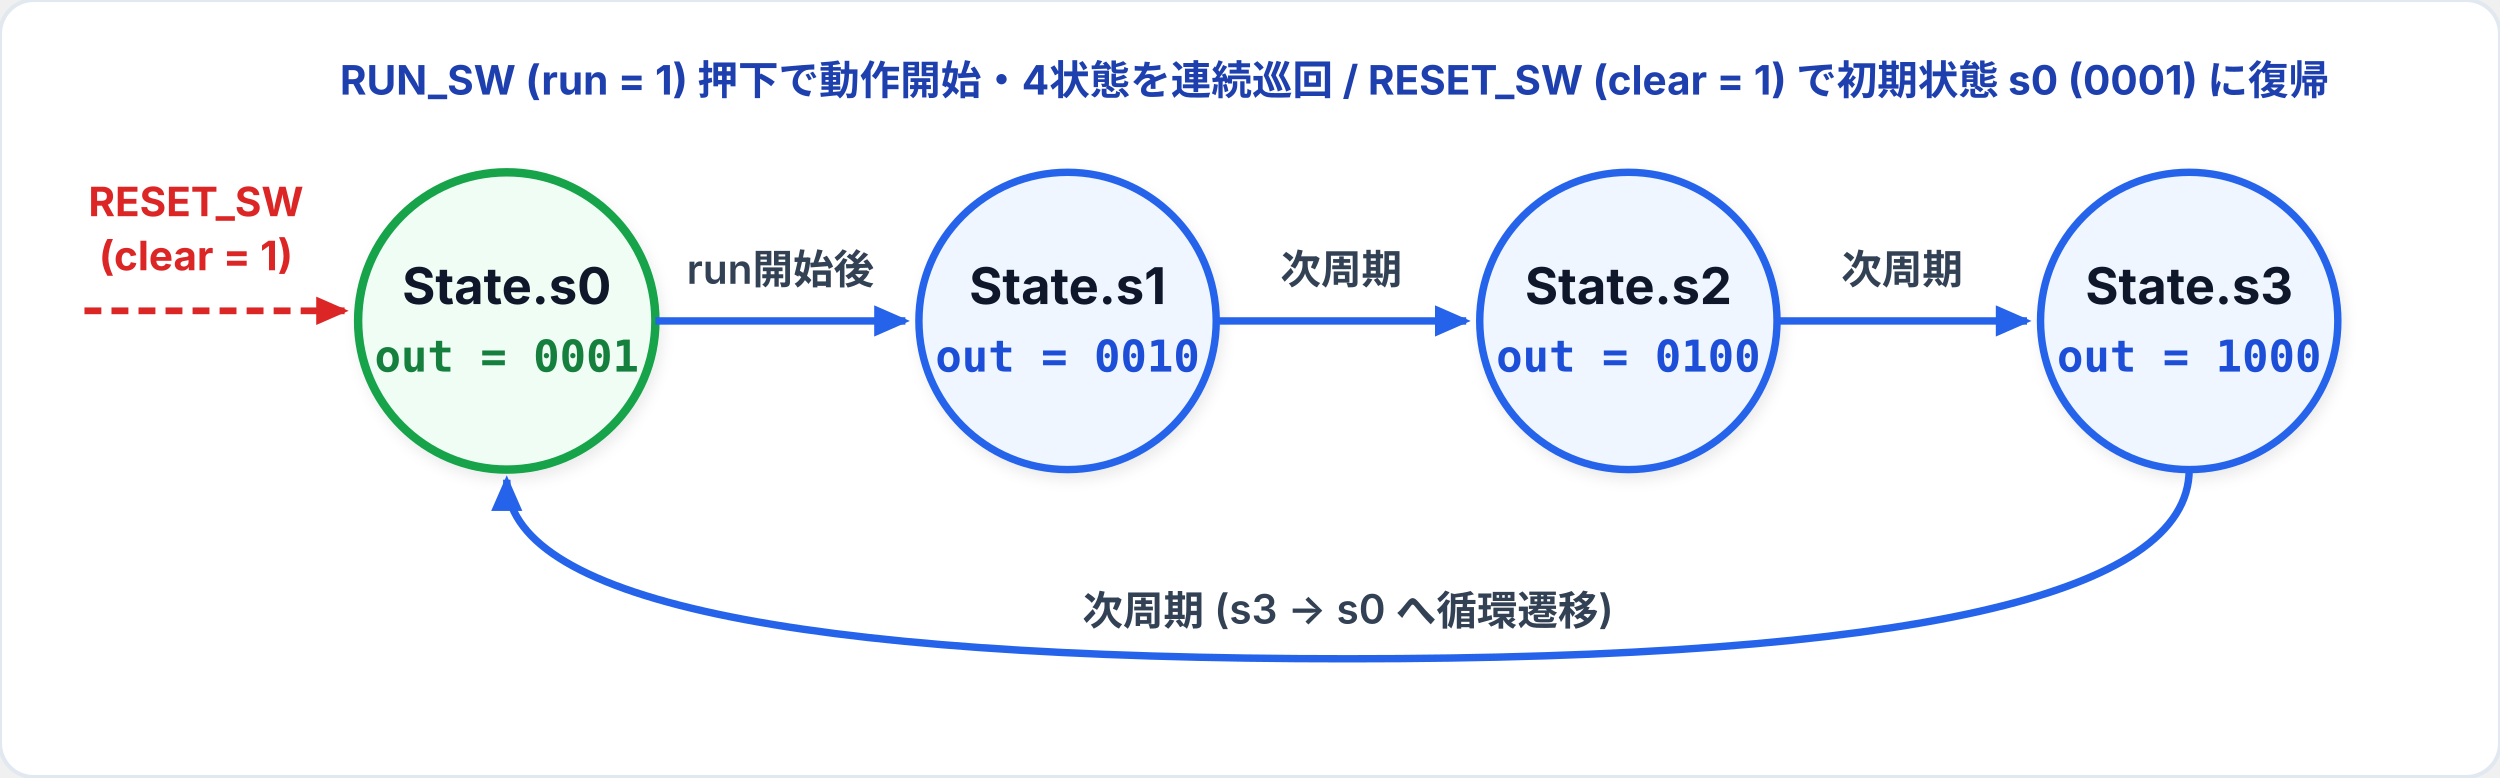
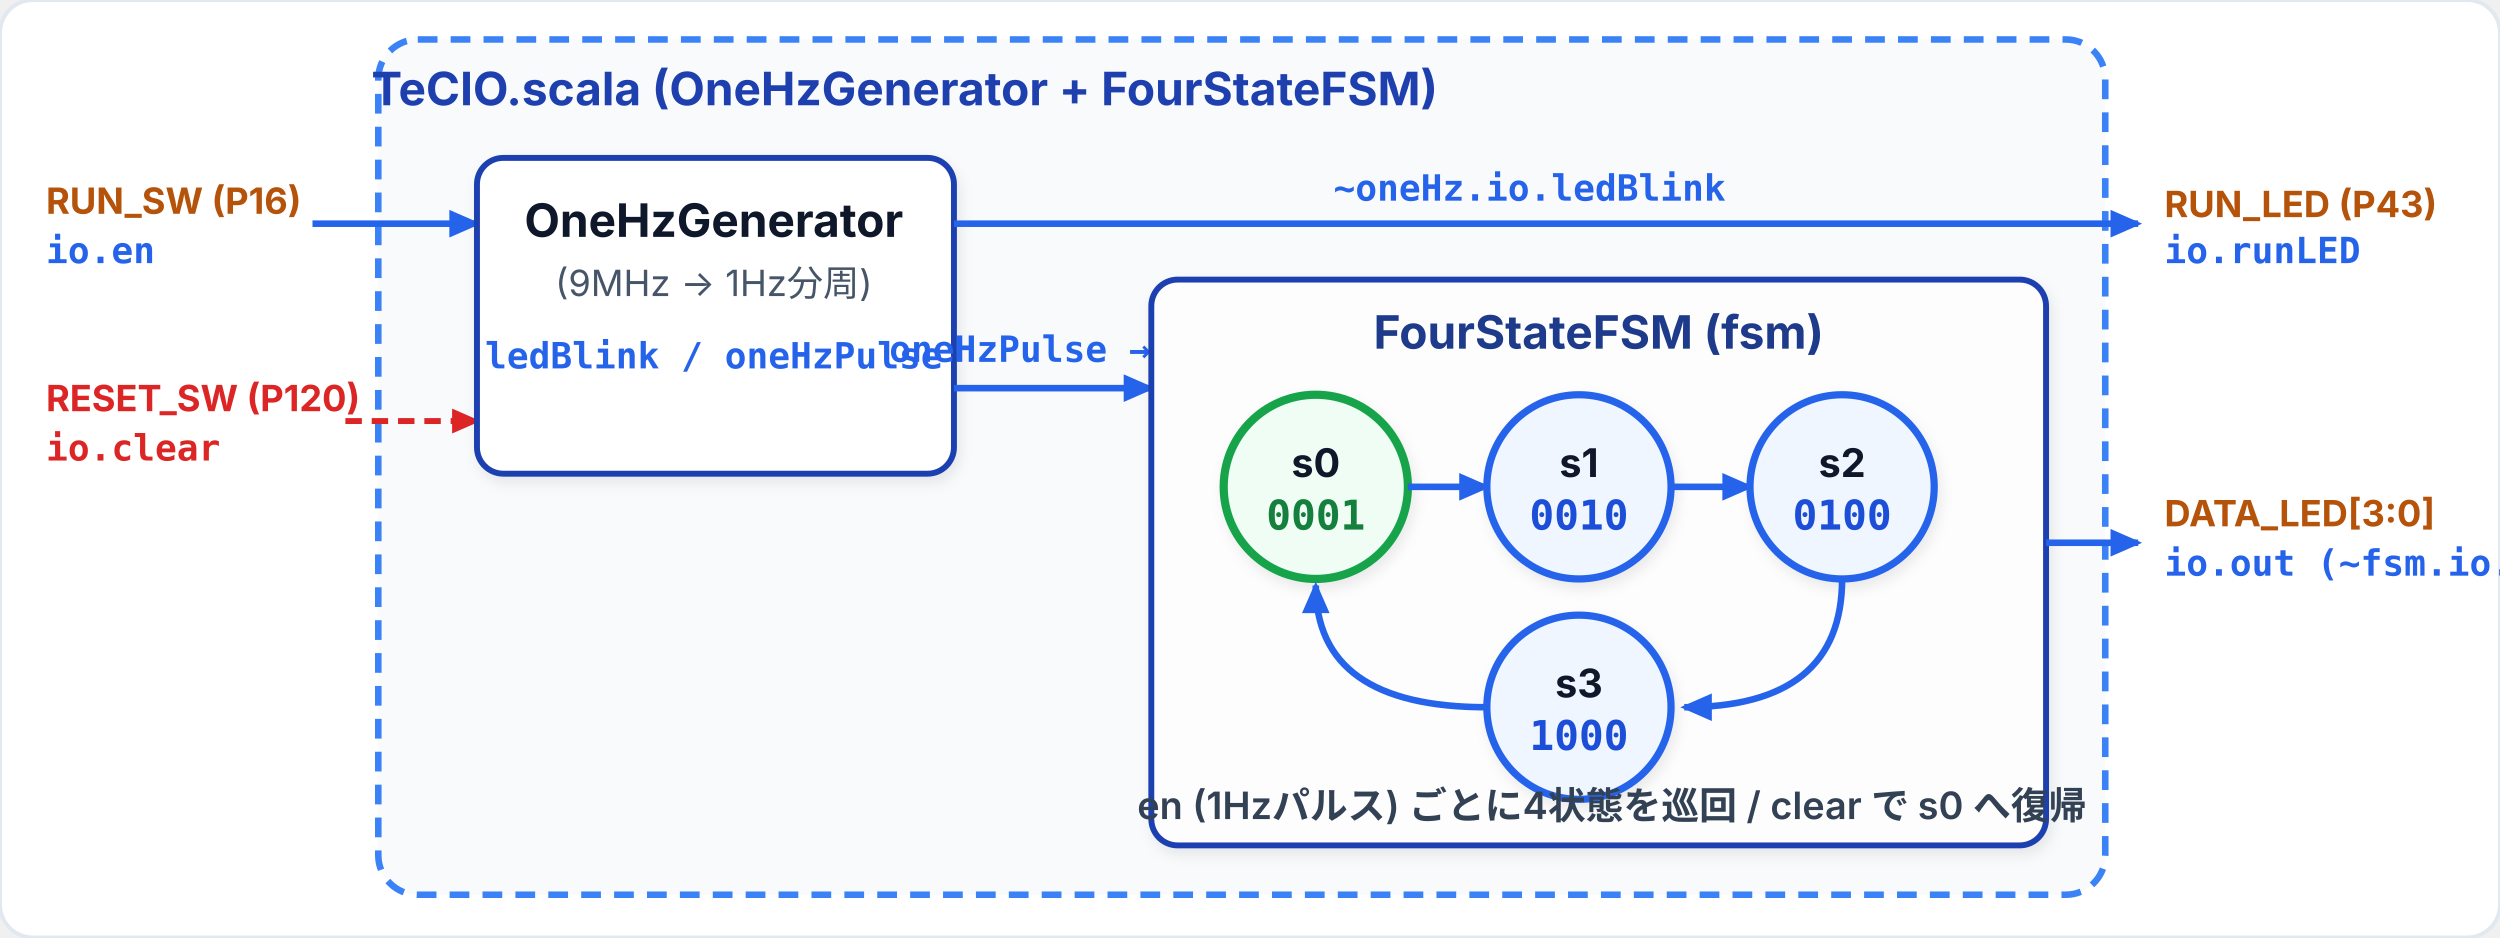
- <svg xmlns="http://www.w3.org/2000/svg" viewBox="0 0 740 230" width="100%" height="100%">
+ <svg xmlns="http://www.w3.org/2000/svg" viewBox="0 0 760 285" width="100%" height="100%">
  <style>
+     .top-box { fill: #f8fafc; stroke: #3b82f6; stroke-width: 2; stroke-dasharray: 6,4; rx: 12; }
+     .mod-box { fill: #ffffff; stroke: #1e40af; stroke-width: 1.8; rx: 8; filter: url(#shadow); }
    .state { fill: #eff6ff; stroke: #2563eb; stroke-width: 2.2; filter: url(#shadow); }
    .state-init { fill: #f0fdf4; stroke: #16a34a; stroke-width: 2.5; filter: url(#shadow); }
-     .title { font-family: system-ui, -apple-system, sans-serif; font-size: 15px; font-weight: 700; fill: #0f172a; text-anchor: middle; }
-     .onehot { font-family: 'SF Mono', Consolas, Monaco, monospace; font-size: 13px; font-weight: 700; fill: #1d4ed8; text-anchor: middle; }
-     .onehot-init { font-family: 'SF Mono', Consolas, Monaco, monospace; font-size: 13px; font-weight: 700; fill: #15803d; text-anchor: middle; }
-     .edge-label { font-family: system-ui, -apple-system, sans-serif; font-size: 12px; font-weight: 600; fill: #334155; text-anchor: middle; }
-     .reset-label { font-family: system-ui, -apple-system, sans-serif; font-size: 12px; font-weight: 700; fill: #dc2626; text-anchor: middle; }
-     .arrow-line { stroke: #2563eb; stroke-width: 2.2; fill: none; }
-     .reset-line { stroke: #dc2626; stroke-width: 2; stroke-dasharray: 5,3; fill: none; }
+     .title { font-family: system-ui, -apple-system, sans-serif; font-size: 14px; font-weight: 700; fill: #0f172a; text-anchor: middle; }
+     .subtitle { font-family: system-ui, -apple-system, sans-serif; font-size: 11px; fill: #475569; text-anchor: middle; }
+     .onehot { font-family: 'SF Mono', Consolas, Monaco, monospace; font-size: 12.5px; font-weight: 700; fill: #1d4ed8; text-anchor: middle; }
+     .onehot-init { font-family: 'SF Mono', Consolas, Monaco, monospace; font-size: 12.5px; font-weight: 700; fill: #15803d; text-anchor: middle; }
+     .edge-label { font-family: system-ui, -apple-system, sans-serif; font-size: 11.5px; font-weight: 600; fill: #334155; text-anchor: middle; }
+     .sw-label { font-family: system-ui, -apple-system, sans-serif; font-size: 11px; font-weight: 700; fill: #b45309; }
+     .wire-label { font-family: 'SF Mono', Consolas, Monaco, monospace; font-size: 11px; font-weight: 600; fill: #2563eb; }
+     .arrow-line { stroke: #2563eb; stroke-width: 2; fill: none; }
+     .reset-line { stroke: #dc2626; stroke-width: 1.8; stroke-dasharray: 5,3; fill: none; }
  </style>
  <defs>
    <marker id="arrow" viewBox="0 0 10 10" refX="7" refY="5" markerWidth="6" markerHeight="6" orient="auto">
      <path d="M 0 1.5 L 8 5 L 0 8.5 z" fill="#2563eb" />
    </marker>
    <marker id="arrow-red" viewBox="0 0 10 10" refX="7" refY="5" markerWidth="6" markerHeight="6" orient="auto">
      <path d="M 0 1.5 L 8 5 L 0 8.5 z" fill="#dc2626" />
    </marker>
    <filter id="shadow" x="-5%" y="-5%" width="110%" height="115%" filterUnits="userSpaceOnUse">
      <feDropShadow dx="1" dy="2" stdDeviation="2" flood-color="#0f172a" flood-opacity="0.08" />
    </filter>
  </defs>
-   <rect width="740" height="230" fill="#ffffff" rx="10" stroke="#e2e8f0" stroke-width="1.2" />
-   <text x="58" y="64" class="reset-label">RESET_SW</text>
-   <text x="58" y="80" class="reset-label">(clear = 1)</text>
-   <line x1="25" y1="92" x2="102" y2="92" class="reset-line" marker-end="url(#arrow-red)" />
-   <circle cx="150" cy="95" r="44" class="state-init" />
-   <text x="150" y="90" class="title">State.s0</text>
-   <text x="150" y="110" class="onehot-init">out = 0001</text>
-   <line x1="194" y1="95" x2="268" y2="95" class="arrow-line" marker-end="url(#arrow)" />
-   <text x="231" y="84" class="edge-label">run開始後</text>
-   <circle cx="316" cy="95" r="44" class="state" />
-   <text x="316" y="90" class="title">State.s1</text>
-   <text x="316" y="110" class="onehot">out = 0010</text>
-   <line x1="360" y1="95" x2="434" y2="95" class="arrow-line" marker-end="url(#arrow)" />
-   <text x="397" y="84" class="edge-label">次周期</text>
-   <circle cx="482" cy="95" r="44" class="state" />
-   <text x="482" y="90" class="title">State.s2</text>
-   <text x="482" y="110" class="onehot">out = 0100</text>
-   <line x1="526" y1="95" x2="600" y2="95" class="arrow-line" marker-end="url(#arrow)" />
-   <text x="563" y="84" class="edge-label">次周期</text>
-   <circle cx="648" cy="95" r="44" class="state" />
-   <text x="648" y="90" class="title">State.s3</text>
-   <text x="648" y="110" class="onehot">out = 1000</text>
-   <path d="M 648 139 Q 648 195 399 195 Q 150 195 150 142" class="arrow-line" marker-end="url(#arrow)" />
-   <text x="399" y="185" class="edge-label">次周期 (s3 → s0 へ循環遷移)</text>
-   <text x="395" y="28" class="edge-label" style="fill:#1e40af; font-weight:700;">RUN_SW (run = 1) 押下で動作開始・4状態を連続巡回 / RESET_SW (clear = 1) で初期状態 s0 (0001) に復帰</text>
+   <rect width="760" height="285" fill="#ffffff" rx="10" stroke="#e2e8f0" stroke-width="1.2" />
+   <rect x="115" y="12" width="525" height="260" class="top-box" />
+   <text x="275" y="32" class="title" style="fill:#1e40af;">TeCIO.scala (OneHzGenerator + FourStateFSM)</text>
+   <text x="14" y="65" class="sw-label">RUN_SW (P16)</text>
+   <text x="14" y="80" class="wire-label">io.en</text>
+   <line x1="95" y1="68" x2="145" y2="68" class="arrow-line" marker-end="url(#arrow)" />
+   <text x="14" y="125" class="sw-label" style="fill:#dc2626;">RESET_SW (P120)</text>
+   <text x="14" y="140" class="wire-label" style="fill:#dc2626;">io.clear</text>
+   <line x1="105" y1="128" x2="145" y2="128" class="reset-line" marker-end="url(#arrow-red)" />
+   <rect x="145" y="48" width="145" height="96" class="mod-box" />
+   <text x="217" y="72" class="title">OneHzGenerator</text>
+   <text x="217" y="90" class="subtitle">(9MHz → 1Hz分周)</text>
+   <text x="217" y="112" class="wire-label" style="text-anchor:middle;">ledBlink / oneHzPulse</text>
+   <line x1="290" y1="68" x2="650" y2="68" class="arrow-line" marker-end="url(#arrow)" />
+   <text x="465" y="61" class="wire-label" style="text-anchor:middle;">~oneHz.io.ledBlink</text>
+   <text x="658" y="66" class="sw-label">RUN_LED (P43)</text>
+   <text x="658" y="80" class="wire-label">io.runLED</text>
+   <line x1="290" y1="118" x2="350" y2="118" class="arrow-line" marker-end="url(#arrow)" />
+   <text x="320" y="110" class="wire-label" style="text-anchor:middle;">oneHzPulse → en</text>
+   <rect x="350" y="85" width="272" height="172" class="mod-box" style="fill:#fdfdfd;" />
+   <text x="486" y="106" class="title" style="fill:#1e3a8a;">FourStateFSM (fsm)</text>
+   <circle cx="400" cy="148" r="28" class="state-init" />
+   <text x="400" y="145" class="title" style="font-size:12px;">s0</text>
+   <text x="400" y="161" class="onehot-init">0001</text>
+   <line x1="428" y1="148" x2="452" y2="148" class="arrow-line" marker-end="url(#arrow)" />
+   <circle cx="480" cy="148" r="28" class="state" />
+   <text x="480" y="145" class="title" style="font-size:12px;">s1</text>
+   <text x="480" y="161" class="onehot">0010</text>
+   <line x1="508" y1="148" x2="532" y2="148" class="arrow-line" marker-end="url(#arrow)" />
+   <circle cx="560" cy="148" r="28" class="state" />
+   <text x="560" y="145" class="title" style="font-size:12px;">s2</text>
+   <text x="560" y="161" class="onehot">0100</text>
+   <path d="M 560 176 Q 560 215 512 215" class="arrow-line" marker-end="url(#arrow)" />
+   <circle cx="480" cy="215" r="28" class="state" />
+   <text x="480" y="212" class="title" style="font-size:12px;">s3</text>
+   <text x="480" y="228" class="onehot">1000</text>
+   <path d="M 452 215 Q 400 215 400 178" class="arrow-line" marker-end="url(#arrow)" />
+   <text x="490" y="249" class="edge-label">en (1Hzパルス) ごとに4状態を巡回 / clear で s0 へ復帰</text>
+   <line x1="622" y1="165" x2="650" y2="165" class="arrow-line" marker-end="url(#arrow)" />
+   <text x="658" y="160" class="sw-label">DATA_LED[3:0]</text>
+   <text x="658" y="175" class="wire-label">io.out (~fsm.io.out)</text>
</svg>
